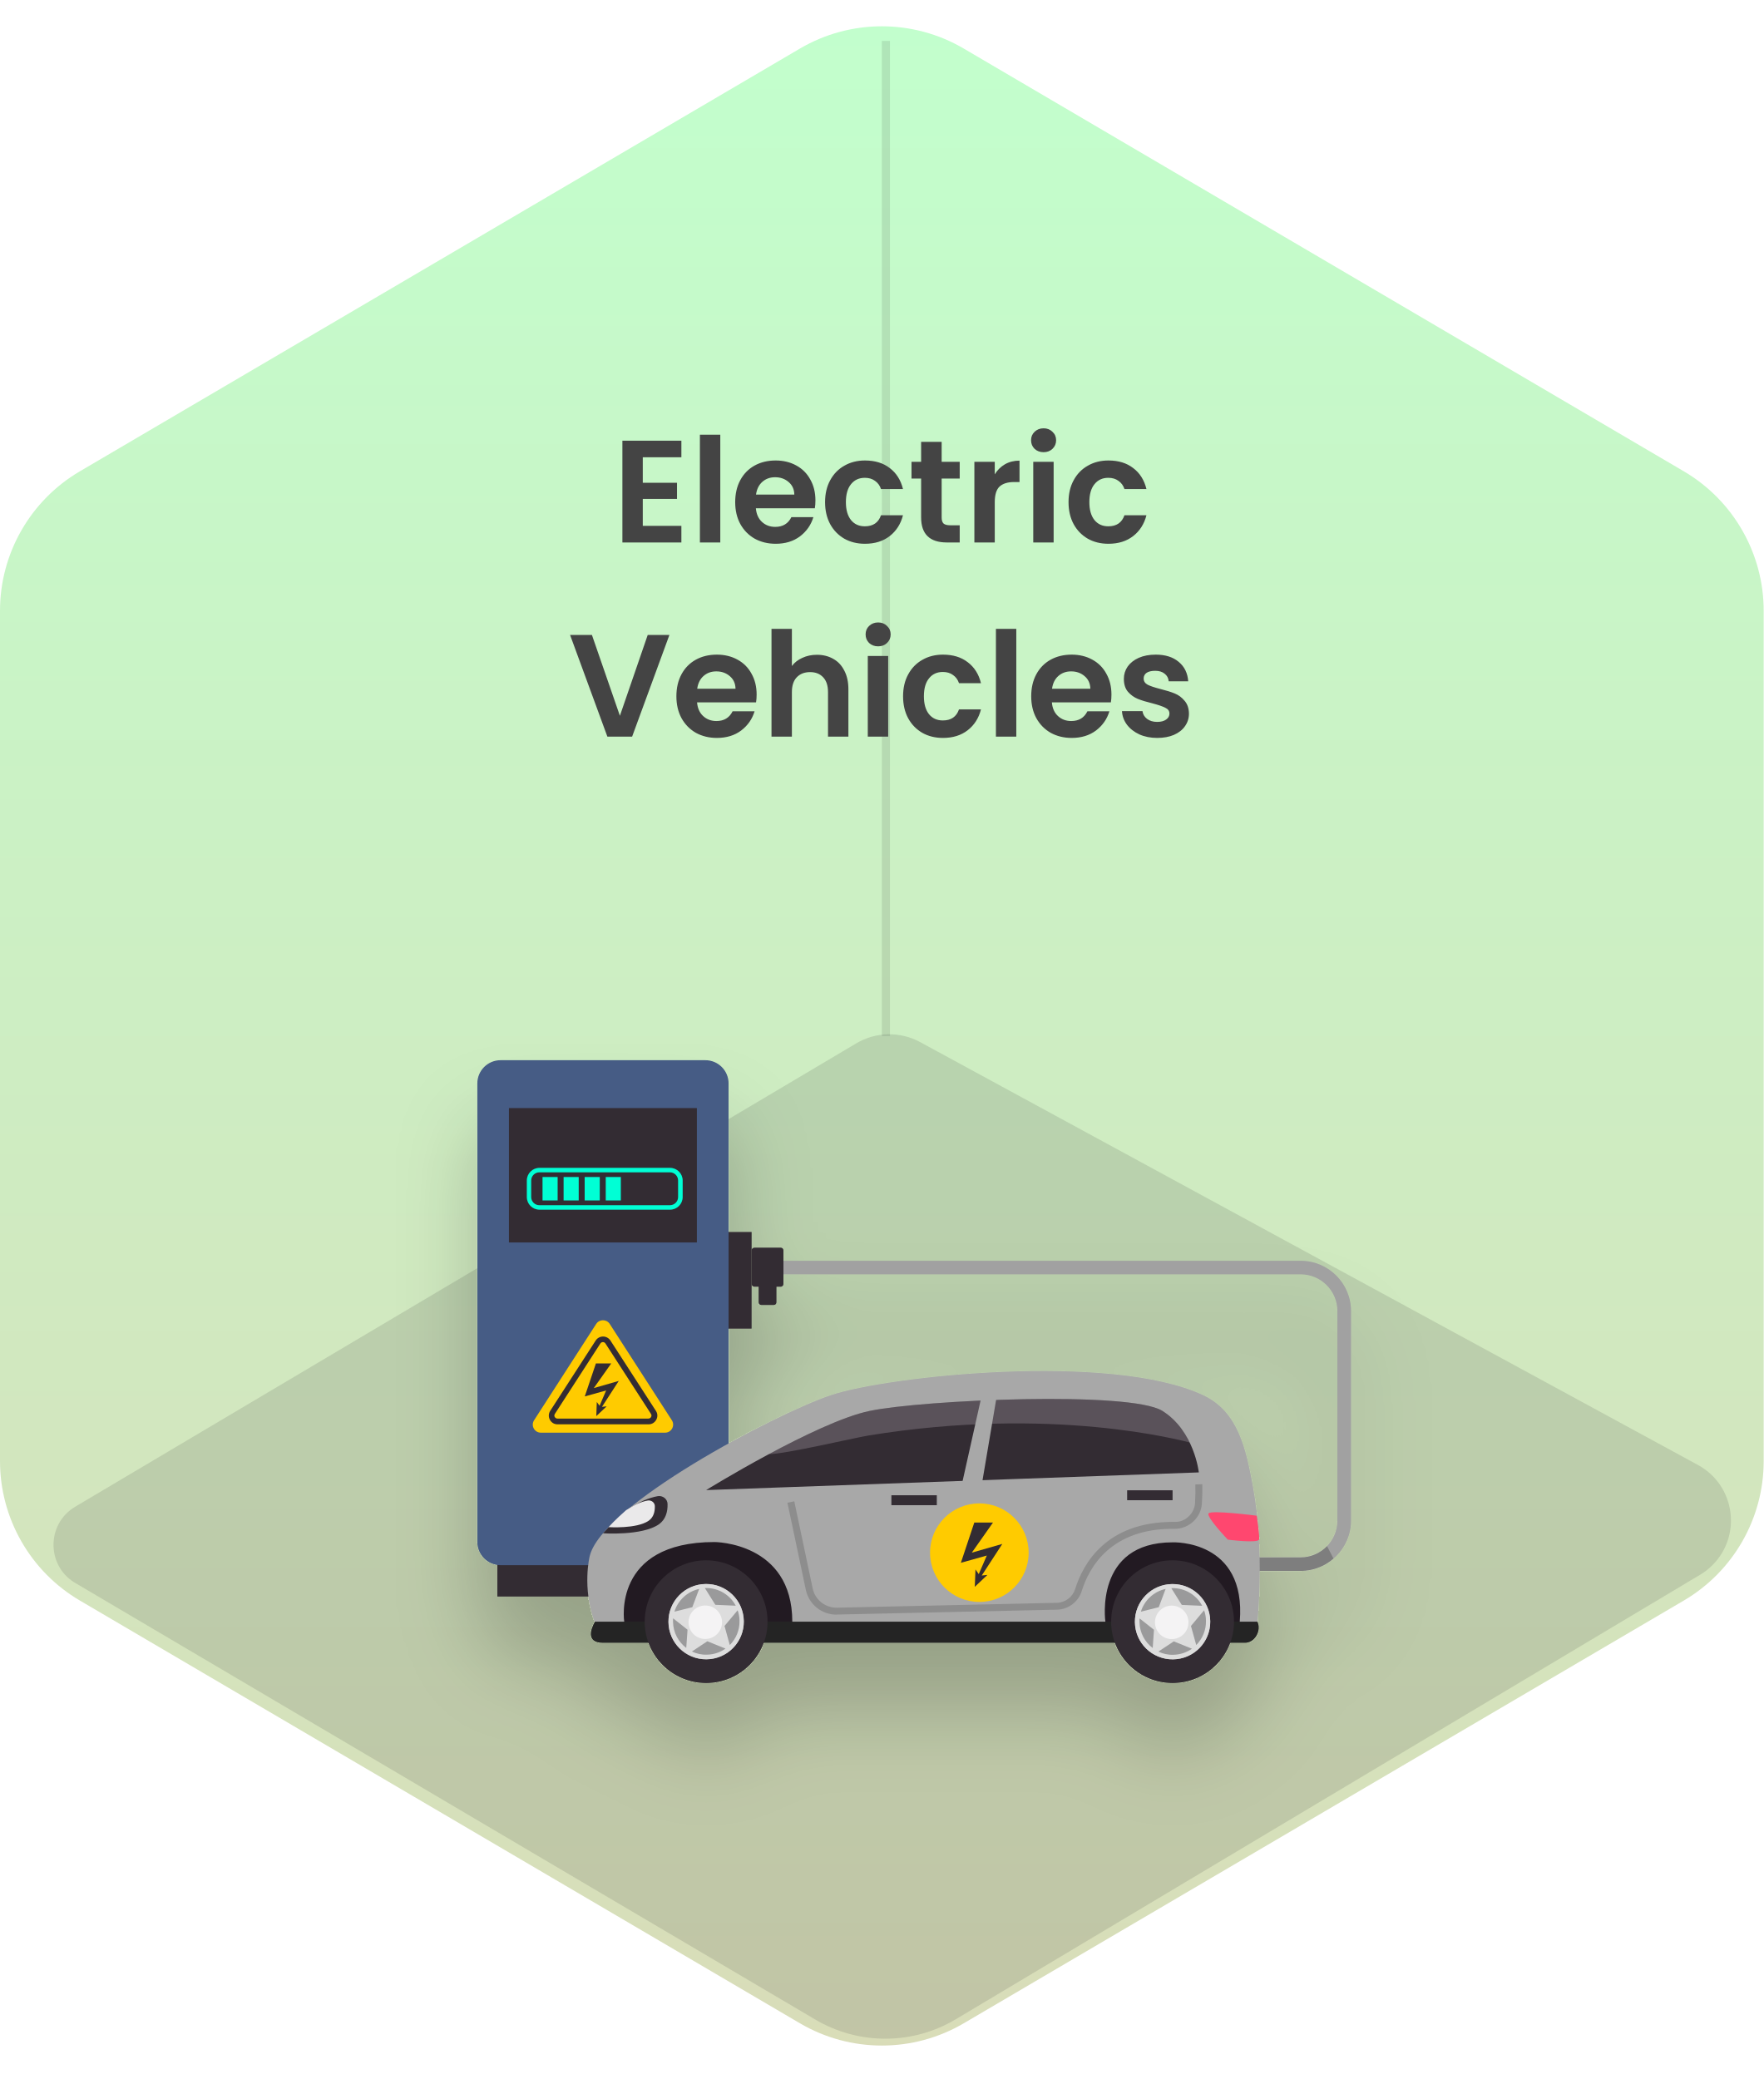
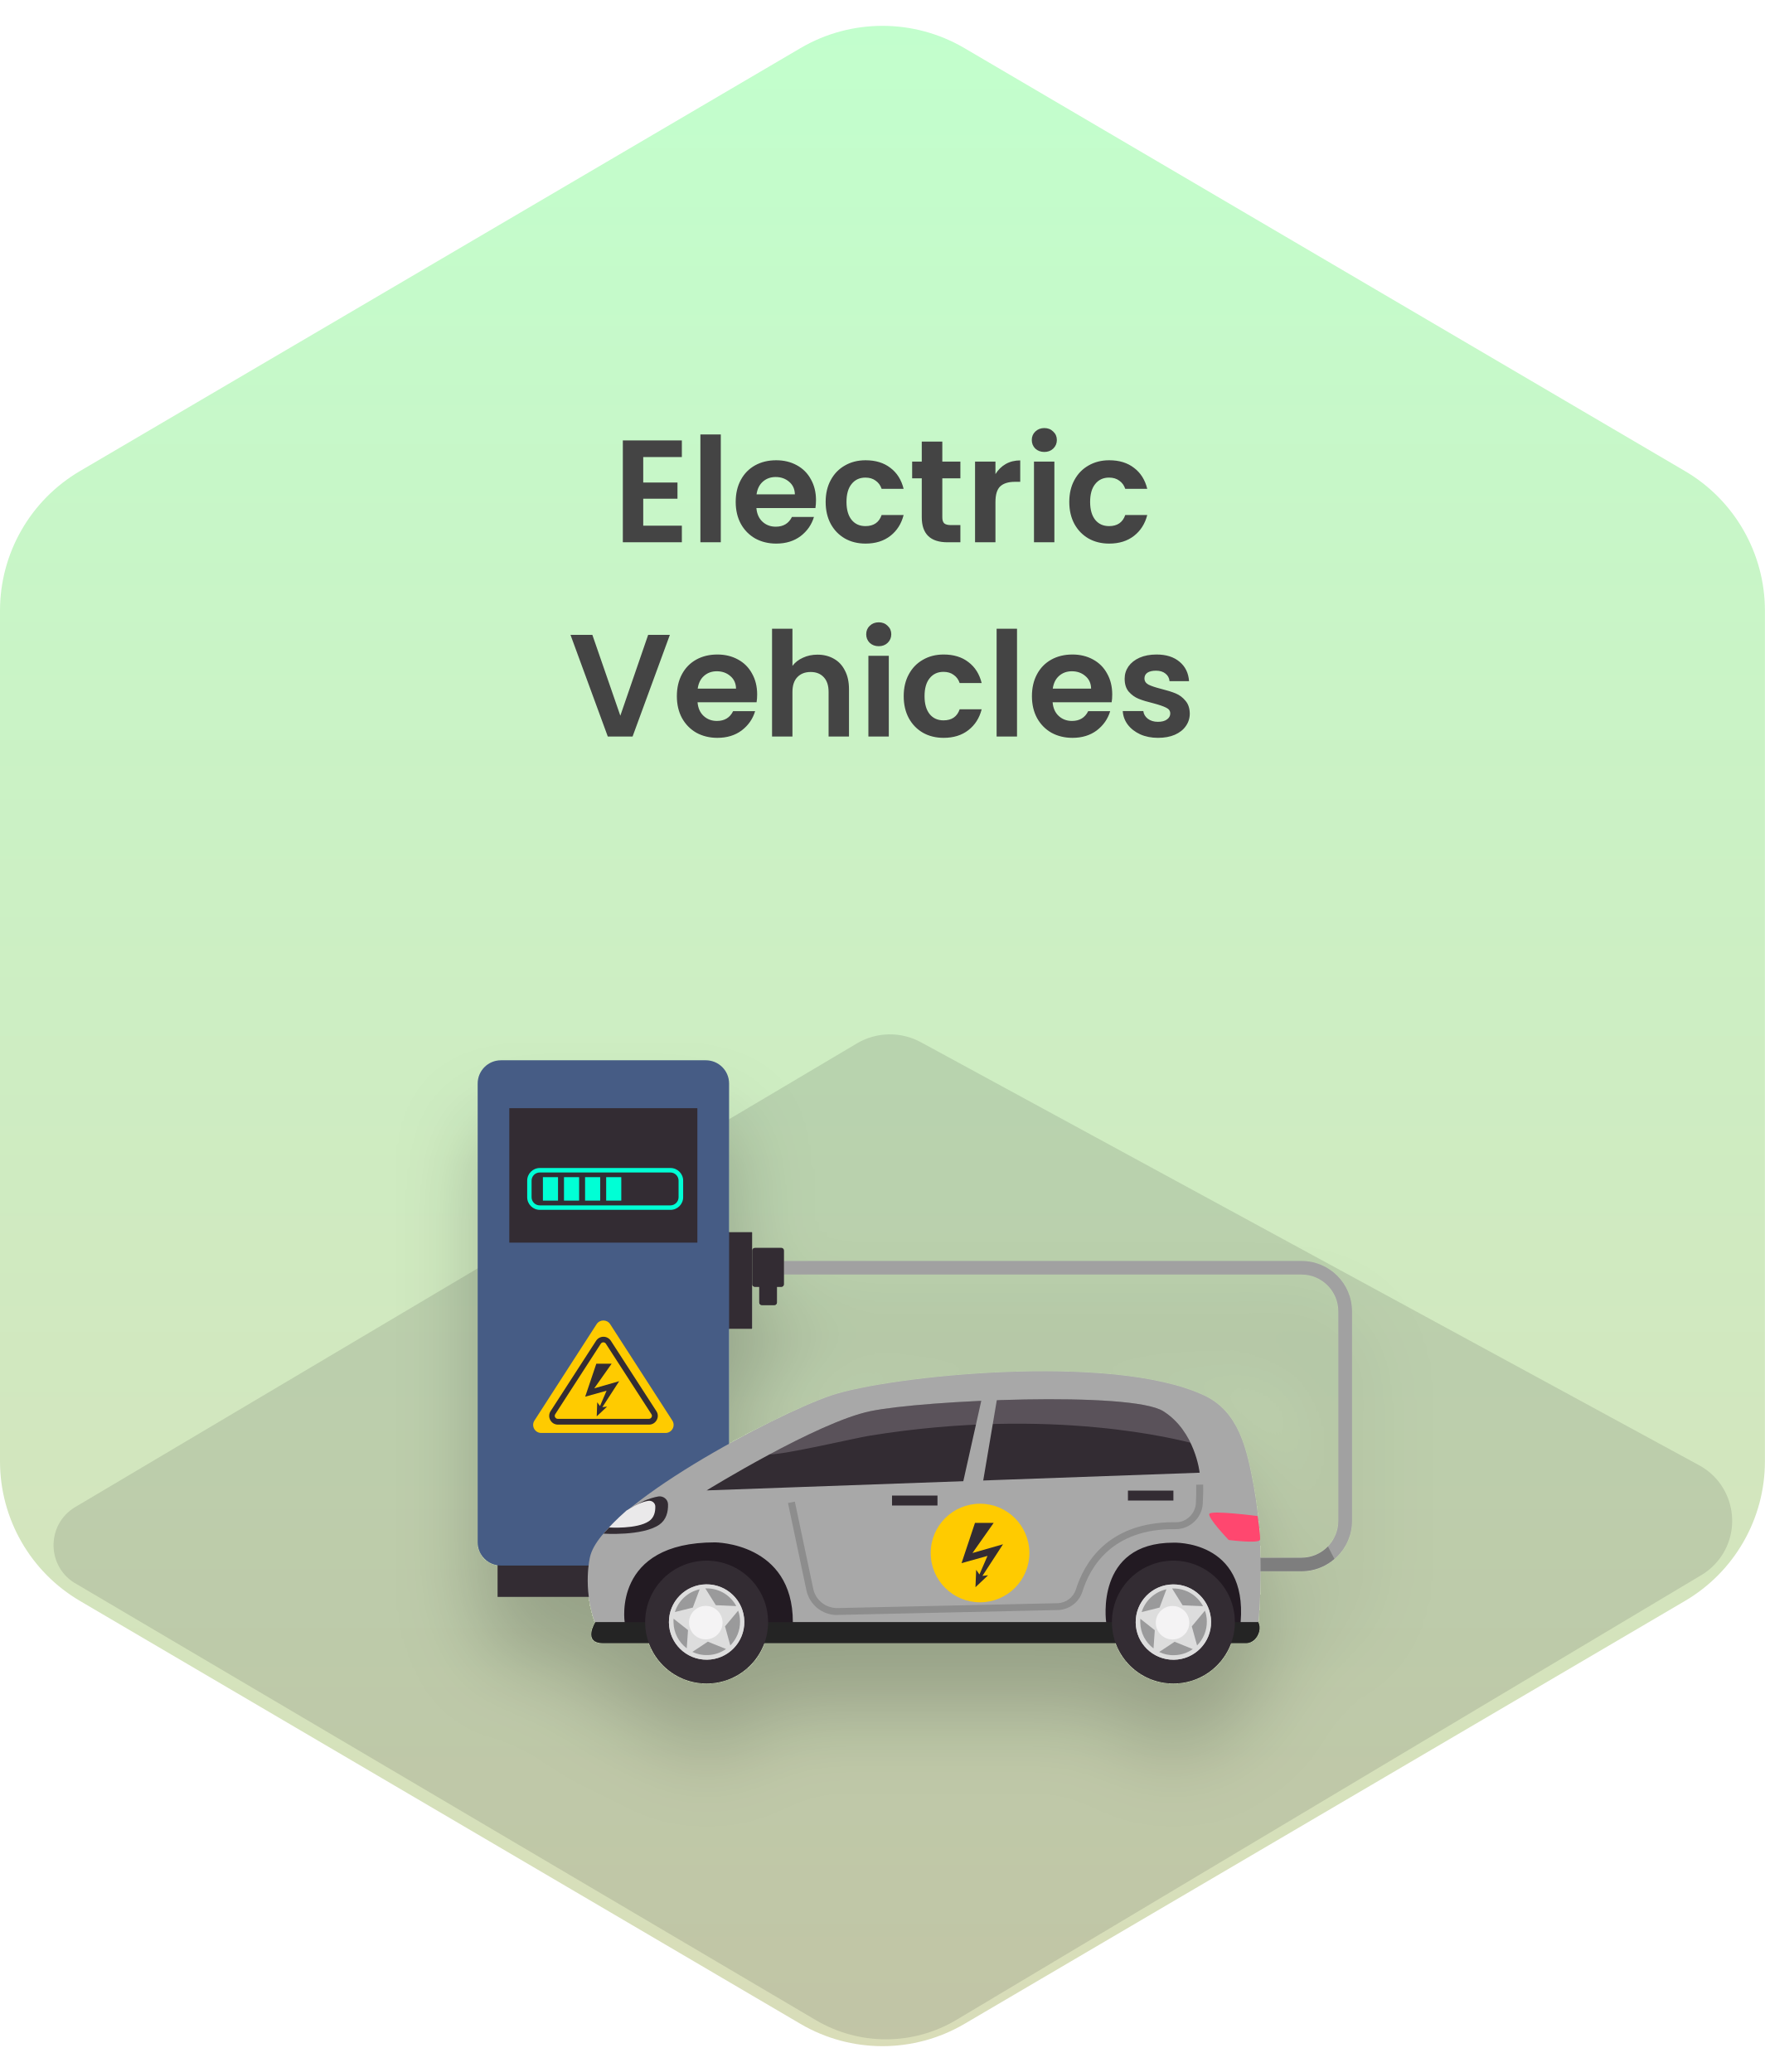
- <svg xmlns="http://www.w3.org/2000/svg" width="218" height="257" viewBox="0 0 218 257" fill="none">
-   <path d="M98.873 6.004C105.125 2.333 112.875 2.333 119.127 6.004L208.127 58.261C214.243 61.852 218 68.415 218 75.508V180.608C218 187.701 214.243 194.264 208.127 197.855L119.127 250.112C112.875 253.783 105.125 253.783 98.873 250.112L9.873 197.855C3.757 194.264 0 187.701 0 180.608V75.508C0 68.415 3.757 61.852 9.873 58.261L98.873 6.004Z" fill="url(#paint0_linear_1_10023)" />
-   <path d="M105.841 128.975C108.265 127.536 111.268 127.48 113.744 128.826L209.873 181.095C214.441 183.579 215.353 189.749 211.698 193.448C211.235 193.917 210.713 194.326 210.147 194.664L118.144 249.613C112.804 252.803 106.147 252.821 100.789 249.66L59.48 225.288L9.481 195.788C5.742 193.756 5.641 188.425 9.301 186.254L105.841 128.975Z" fill="#424242" fill-opacity="0.15" />
-   <line x1="109.5" y1="5.058" x2="109.5" y2="128.058" stroke="black" stroke-opacity="0.1" />
-   <path d="M79.451 56.528V59.678H83.681V61.676H79.451V65.006H84.222V67.058H76.931V54.476H84.222V56.528H79.451ZM89.031 53.738V67.058H86.511V53.738H89.031ZM100.791 61.856C100.791 62.216 100.767 62.54 100.719 62.828H93.429C93.489 63.548 93.741 64.112 94.185 64.52C94.629 64.928 95.175 65.132 95.823 65.132C96.759 65.132 97.425 64.73 97.821 63.926H100.539C100.251 64.886 99.699 65.678 98.883 66.302C98.067 66.914 97.065 67.22 95.877 67.22C94.917 67.22 94.053 67.01 93.285 66.59C92.529 66.158 91.935 65.552 91.503 64.772C91.083 63.992 90.873 63.092 90.873 62.072C90.873 61.04 91.083 60.134 91.503 59.354C91.923 58.574 92.511 57.974 93.267 57.554C94.023 57.134 94.893 56.924 95.877 56.924C96.825 56.924 97.671 57.128 98.415 57.536C99.171 57.944 99.753 58.526 100.161 59.282C100.581 60.026 100.791 60.884 100.791 61.856ZM98.181 61.136C98.169 60.488 97.935 59.972 97.479 59.588C97.023 59.192 96.465 58.994 95.805 58.994C95.181 58.994 94.653 59.186 94.221 59.57C93.801 59.942 93.543 60.464 93.447 61.136H98.181ZM101.983 62.072C101.983 61.04 102.193 60.14 102.613 59.372C103.033 58.592 103.615 57.992 104.359 57.572C105.103 57.14 105.955 56.924 106.915 56.924C108.151 56.924 109.171 57.236 109.975 57.86C110.791 58.472 111.337 59.336 111.613 60.452H108.895C108.751 60.02 108.505 59.684 108.157 59.444C107.821 59.192 107.401 59.066 106.897 59.066C106.177 59.066 105.607 59.33 105.187 59.858C104.767 60.374 104.557 61.112 104.557 62.072C104.557 63.02 104.767 63.758 105.187 64.286C105.607 64.802 106.177 65.06 106.897 65.06C107.917 65.06 108.583 64.604 108.895 63.692H111.613C111.337 64.772 110.791 65.63 109.975 66.266C109.159 66.902 108.139 67.22 106.915 67.22C105.955 67.22 105.103 67.01 104.359 66.59C103.615 66.158 103.033 65.558 102.613 64.79C102.193 64.01 101.983 63.104 101.983 62.072ZM116.393 59.156V63.98C116.393 64.316 116.471 64.562 116.627 64.718C116.795 64.862 117.071 64.934 117.455 64.934H118.625V67.058H117.041C114.917 67.058 113.855 66.026 113.855 63.962V59.156H112.667V57.086H113.855V54.62H116.393V57.086H118.625V59.156H116.393ZM122.957 58.634C123.281 58.106 123.701 57.692 124.217 57.392C124.745 57.092 125.345 56.942 126.017 56.942V59.588H125.351C124.559 59.588 123.959 59.774 123.551 60.146C123.155 60.518 122.957 61.166 122.957 62.09V67.058H120.437V57.086H122.957V58.634ZM128.993 55.898C128.549 55.898 128.177 55.76 127.877 55.484C127.589 55.196 127.445 54.842 127.445 54.422C127.445 54.002 127.589 53.654 127.877 53.378C128.177 53.09 128.549 52.946 128.993 52.946C129.437 52.946 129.803 53.09 130.091 53.378C130.391 53.654 130.541 54.002 130.541 54.422C130.541 54.842 130.391 55.196 130.091 55.484C129.803 55.76 129.437 55.898 128.993 55.898ZM130.235 57.086V67.058H127.715V57.086H130.235ZM132.076 62.072C132.076 61.04 132.286 60.14 132.706 59.372C133.126 58.592 133.708 57.992 134.452 57.572C135.196 57.14 136.048 56.924 137.008 56.924C138.244 56.924 139.264 57.236 140.068 57.86C140.884 58.472 141.43 59.336 141.706 60.452H138.988C138.844 60.02 138.598 59.684 138.25 59.444C137.914 59.192 137.494 59.066 136.99 59.066C136.27 59.066 135.7 59.33 135.28 59.858C134.86 60.374 134.65 61.112 134.65 62.072C134.65 63.02 134.86 63.758 135.28 64.286C135.7 64.802 136.27 65.06 136.99 65.06C138.01 65.06 138.676 64.604 138.988 63.692H141.706C141.43 64.772 140.884 65.63 140.068 66.266C139.252 66.902 138.232 67.22 137.008 67.22C136.048 67.22 135.196 67.01 134.452 66.59C133.708 66.158 133.126 65.558 132.706 64.79C132.286 64.01 132.076 63.104 132.076 62.072ZM82.742 78.494L78.134 91.058H75.074L70.466 78.494H73.166L76.622 88.484L80.06 78.494H82.742ZM93.523 85.856C93.523 86.216 93.499 86.54 93.451 86.828H86.161C86.221 87.548 86.473 88.112 86.917 88.52C87.361 88.928 87.907 89.132 88.555 89.132C89.491 89.132 90.157 88.73 90.553 87.926H93.271C92.983 88.886 92.431 89.678 91.615 90.302C90.799 90.914 89.797 91.22 88.609 91.22C87.649 91.22 86.785 91.01 86.017 90.59C85.261 90.158 84.667 89.552 84.235 88.772C83.815 87.992 83.605 87.092 83.605 86.072C83.605 85.04 83.815 84.134 84.235 83.354C84.655 82.574 85.243 81.974 85.999 81.554C86.755 81.134 87.625 80.924 88.609 80.924C89.557 80.924 90.403 81.128 91.147 81.536C91.903 81.944 92.485 82.526 92.893 83.282C93.313 84.026 93.523 84.884 93.523 85.856ZM90.913 85.136C90.901 84.488 90.667 83.972 90.211 83.588C89.755 83.192 89.197 82.994 88.537 82.994C87.913 82.994 87.385 83.186 86.953 83.57C86.533 83.942 86.275 84.464 86.179 85.136H90.913ZM100.978 80.942C101.734 80.942 102.406 81.11 102.994 81.446C103.582 81.77 104.038 82.256 104.362 82.904C104.698 83.54 104.866 84.308 104.866 85.208V91.058H102.346V85.55C102.346 84.758 102.148 84.152 101.752 83.732C101.356 83.3 100.816 83.084 100.132 83.084C99.436 83.084 98.884 83.3 98.476 83.732C98.08 84.152 97.882 84.758 97.882 85.55V91.058H95.362V77.738H97.882V82.328C98.206 81.896 98.638 81.56 99.178 81.32C99.718 81.068 100.318 80.942 100.978 80.942ZM108.541 79.898C108.097 79.898 107.725 79.76 107.425 79.484C107.137 79.196 106.993 78.842 106.993 78.422C106.993 78.002 107.137 77.654 107.425 77.378C107.725 77.09 108.097 76.946 108.541 76.946C108.985 76.946 109.351 77.09 109.639 77.378C109.939 77.654 110.089 78.002 110.089 78.422C110.089 78.842 109.939 79.196 109.639 79.484C109.351 79.76 108.985 79.898 108.541 79.898ZM109.783 81.086V91.058H107.263V81.086H109.783ZM111.624 86.072C111.624 85.04 111.834 84.14 112.254 83.372C112.674 82.592 113.256 81.992 114 81.572C114.744 81.14 115.596 80.924 116.556 80.924C117.792 80.924 118.812 81.236 119.616 81.86C120.432 82.472 120.978 83.336 121.254 84.452H118.536C118.392 84.02 118.146 83.684 117.798 83.444C117.462 83.192 117.042 83.066 116.538 83.066C115.818 83.066 115.248 83.33 114.828 83.858C114.408 84.374 114.198 85.112 114.198 86.072C114.198 87.02 114.408 87.758 114.828 88.286C115.248 88.802 115.818 89.06 116.538 89.06C117.558 89.06 118.224 88.604 118.536 87.692H121.254C120.978 88.772 120.432 89.63 119.616 90.266C118.8 90.902 117.78 91.22 116.556 91.22C115.596 91.22 114.744 91.01 114 90.59C113.256 90.158 112.674 89.558 112.254 88.79C111.834 88.01 111.624 87.104 111.624 86.072ZM125.62 77.738V91.058H123.1V77.738H125.62ZM137.38 85.856C137.38 86.216 137.356 86.54 137.308 86.828H130.018C130.078 87.548 130.33 88.112 130.774 88.52C131.218 88.928 131.764 89.132 132.412 89.132C133.348 89.132 134.014 88.73 134.41 87.926H137.128C136.84 88.886 136.288 89.678 135.472 90.302C134.656 90.914 133.654 91.22 132.466 91.22C131.506 91.22 130.642 91.01 129.874 90.59C129.118 90.158 128.524 89.552 128.092 88.772C127.672 87.992 127.462 87.092 127.462 86.072C127.462 85.04 127.672 84.134 128.092 83.354C128.512 82.574 129.1 81.974 129.856 81.554C130.612 81.134 131.482 80.924 132.466 80.924C133.414 80.924 134.26 81.128 135.004 81.536C135.76 81.944 136.342 82.526 136.75 83.282C137.17 84.026 137.38 84.884 137.38 85.856ZM134.77 85.136C134.758 84.488 134.524 83.972 134.068 83.588C133.612 83.192 133.054 82.994 132.394 82.994C131.77 82.994 131.242 83.186 130.81 83.57C130.39 83.942 130.132 84.464 130.036 85.136H134.77ZM143.036 91.22C142.22 91.22 141.488 91.076 140.84 90.788C140.192 90.488 139.676 90.086 139.292 89.582C138.92 89.078 138.716 88.52 138.68 87.908H141.218C141.266 88.292 141.452 88.61 141.776 88.862C142.112 89.114 142.526 89.24 143.018 89.24C143.498 89.24 143.87 89.144 144.134 88.952C144.41 88.76 144.548 88.514 144.548 88.214C144.548 87.89 144.38 87.65 144.044 87.494C143.72 87.326 143.198 87.146 142.478 86.954C141.734 86.774 141.122 86.588 140.642 86.396C140.174 86.204 139.766 85.91 139.418 85.514C139.082 85.118 138.914 84.584 138.914 83.912C138.914 83.36 139.07 82.856 139.382 82.4C139.706 81.944 140.162 81.584 140.75 81.32C141.35 81.056 142.052 80.924 142.856 80.924C144.044 80.924 144.992 81.224 145.7 81.824C146.408 82.412 146.798 83.21 146.87 84.218H144.458C144.422 83.822 144.254 83.51 143.954 83.282C143.666 83.042 143.276 82.922 142.784 82.922C142.328 82.922 141.974 83.006 141.722 83.174C141.482 83.342 141.362 83.576 141.362 83.876C141.362 84.212 141.53 84.47 141.866 84.65C142.202 84.818 142.724 84.992 143.432 85.172C144.152 85.352 144.746 85.538 145.214 85.73C145.682 85.922 146.084 86.222 146.42 86.63C146.768 87.026 146.948 87.554 146.96 88.214C146.96 88.79 146.798 89.306 146.474 89.762C146.162 90.218 145.706 90.578 145.106 90.842C144.518 91.094 143.828 91.22 143.036 91.22Z" fill="#444444" />
+ <svg xmlns="http://www.w3.org/2000/svg" width="218" height="256" viewBox="0 0 218 256" fill="none">
+   <path d="M98.873 5.946C105.125 2.275 112.875 2.275 119.127 5.946L208.127 58.203C214.243 61.794 218 68.357 218 75.45V180.55C218 187.643 214.243 194.206 208.127 197.797L119.127 250.054C112.875 253.725 105.125 253.725 98.873 250.054L9.873 197.797C3.757 194.206 0 187.643 0 180.55V75.45C0 68.357 3.757 61.794 9.873 58.203L98.873 5.946Z" fill="url(#paint0_linear_1_10023)" />
+   <path d="M105.841 128.917C108.265 127.478 111.268 127.422 113.744 128.768L209.873 181.037C214.441 183.521 215.353 189.691 211.698 193.39C211.235 193.859 210.713 194.268 210.147 194.606L118.144 249.555C112.804 252.745 106.147 252.763 100.789 249.602L59.48 225.23L9.481 195.73C5.742 193.698 5.641 188.367 9.301 186.196L105.841 128.917Z" fill="#424242" fill-opacity="0.15" />
+   <path d="M79.451 56.47V59.62H83.681V61.618H79.451V64.948H84.222V67H76.931V54.418H84.222V56.47H79.451ZM89.031 53.68V67H86.511V53.68H89.031ZM100.791 61.798C100.791 62.158 100.767 62.482 100.719 62.77H93.429C93.489 63.49 93.741 64.054 94.185 64.462C94.629 64.87 95.175 65.074 95.823 65.074C96.759 65.074 97.425 64.672 97.821 63.868H100.539C100.251 64.828 99.699 65.62 98.883 66.244C98.067 66.856 97.065 67.162 95.877 67.162C94.917 67.162 94.053 66.952 93.285 66.532C92.529 66.1 91.935 65.494 91.503 64.714C91.083 63.934 90.873 63.034 90.873 62.014C90.873 60.982 91.083 60.076 91.503 59.296C91.923 58.516 92.511 57.916 93.267 57.496C94.023 57.076 94.893 56.866 95.877 56.866C96.825 56.866 97.671 57.07 98.415 57.478C99.171 57.886 99.753 58.468 100.161 59.224C100.581 59.968 100.791 60.826 100.791 61.798ZM98.181 61.078C98.169 60.43 97.935 59.914 97.479 59.53C97.023 59.134 96.465 58.936 95.805 58.936C95.181 58.936 94.653 59.128 94.221 59.512C93.801 59.884 93.543 60.406 93.447 61.078H98.181ZM101.983 62.014C101.983 60.982 102.193 60.082 102.613 59.314C103.033 58.534 103.615 57.934 104.359 57.514C105.103 57.082 105.955 56.866 106.915 56.866C108.151 56.866 109.171 57.178 109.975 57.802C110.791 58.414 111.337 59.278 111.613 60.394H108.895C108.751 59.962 108.505 59.626 108.157 59.386C107.821 59.134 107.401 59.008 106.897 59.008C106.177 59.008 105.607 59.272 105.187 59.8C104.767 60.316 104.557 61.054 104.557 62.014C104.557 62.962 104.767 63.7 105.187 64.228C105.607 64.744 106.177 65.002 106.897 65.002C107.917 65.002 108.583 64.546 108.895 63.634H111.613C111.337 64.714 110.791 65.572 109.975 66.208C109.159 66.844 108.139 67.162 106.915 67.162C105.955 67.162 105.103 66.952 104.359 66.532C103.615 66.1 103.033 65.5 102.613 64.732C102.193 63.952 101.983 63.046 101.983 62.014ZM116.393 59.098V63.922C116.393 64.258 116.471 64.504 116.627 64.66C116.795 64.804 117.071 64.876 117.455 64.876H118.625V67H117.041C114.917 67 113.855 65.968 113.855 63.904V59.098H112.667V57.028H113.855V54.562H116.393V57.028H118.625V59.098H116.393ZM122.957 58.576C123.281 58.048 123.701 57.634 124.217 57.334C124.745 57.034 125.345 56.884 126.017 56.884V59.53H125.351C124.559 59.53 123.959 59.716 123.551 60.088C123.155 60.46 122.957 61.108 122.957 62.032V67H120.437V57.028H122.957V58.576ZM128.993 55.84C128.549 55.84 128.177 55.702 127.877 55.426C127.589 55.138 127.445 54.784 127.445 54.364C127.445 53.944 127.589 53.596 127.877 53.32C128.177 53.032 128.549 52.888 128.993 52.888C129.437 52.888 129.803 53.032 130.091 53.32C130.391 53.596 130.541 53.944 130.541 54.364C130.541 54.784 130.391 55.138 130.091 55.426C129.803 55.702 129.437 55.84 128.993 55.84ZM130.235 57.028V67H127.715V57.028H130.235ZM132.076 62.014C132.076 60.982 132.286 60.082 132.706 59.314C133.126 58.534 133.708 57.934 134.452 57.514C135.196 57.082 136.048 56.866 137.008 56.866C138.244 56.866 139.264 57.178 140.068 57.802C140.884 58.414 141.43 59.278 141.706 60.394H138.988C138.844 59.962 138.598 59.626 138.25 59.386C137.914 59.134 137.494 59.008 136.99 59.008C136.27 59.008 135.7 59.272 135.28 59.8C134.86 60.316 134.65 61.054 134.65 62.014C134.65 62.962 134.86 63.7 135.28 64.228C135.7 64.744 136.27 65.002 136.99 65.002C138.01 65.002 138.676 64.546 138.988 63.634H141.706C141.43 64.714 140.884 65.572 140.068 66.208C139.252 66.844 138.232 67.162 137.008 67.162C136.048 67.162 135.196 66.952 134.452 66.532C133.708 66.1 133.126 65.5 132.706 64.732C132.286 63.952 132.076 63.046 132.076 62.014ZM82.742 78.436L78.134 91H75.074L70.466 78.436H73.166L76.622 88.426L80.06 78.436H82.742ZM93.523 85.798C93.523 86.158 93.499 86.482 93.451 86.77H86.161C86.221 87.49 86.473 88.054 86.917 88.462C87.361 88.87 87.907 89.074 88.555 89.074C89.491 89.074 90.157 88.672 90.553 87.868H93.271C92.983 88.828 92.431 89.62 91.615 90.244C90.799 90.856 89.797 91.162 88.609 91.162C87.649 91.162 86.785 90.952 86.017 90.532C85.261 90.1 84.667 89.494 84.235 88.714C83.815 87.934 83.605 87.034 83.605 86.014C83.605 84.982 83.815 84.076 84.235 83.296C84.655 82.516 85.243 81.916 85.999 81.496C86.755 81.076 87.625 80.866 88.609 80.866C89.557 80.866 90.403 81.07 91.147 81.478C91.903 81.886 92.485 82.468 92.893 83.224C93.313 83.968 93.523 84.826 93.523 85.798ZM90.913 85.078C90.901 84.43 90.667 83.914 90.211 83.53C89.755 83.134 89.197 82.936 88.537 82.936C87.913 82.936 87.385 83.128 86.953 83.512C86.533 83.884 86.275 84.406 86.179 85.078H90.913ZM100.978 80.884C101.734 80.884 102.406 81.052 102.994 81.388C103.582 81.712 104.038 82.198 104.362 82.846C104.698 83.482 104.866 84.25 104.866 85.15V91H102.346V85.492C102.346 84.7 102.148 84.094 101.752 83.674C101.356 83.242 100.816 83.026 100.132 83.026C99.436 83.026 98.884 83.242 98.476 83.674C98.08 84.094 97.882 84.7 97.882 85.492V91H95.362V77.68H97.882V82.27C98.206 81.838 98.638 81.502 99.178 81.262C99.718 81.01 100.318 80.884 100.978 80.884ZM108.541 79.84C108.097 79.84 107.725 79.702 107.425 79.426C107.137 79.138 106.993 78.784 106.993 78.364C106.993 77.944 107.137 77.596 107.425 77.32C107.725 77.032 108.097 76.888 108.541 76.888C108.985 76.888 109.351 77.032 109.639 77.32C109.939 77.596 110.089 77.944 110.089 78.364C110.089 78.784 109.939 79.138 109.639 79.426C109.351 79.702 108.985 79.84 108.541 79.84ZM109.783 81.028V91H107.263V81.028H109.783ZM111.624 86.014C111.624 84.982 111.834 84.082 112.254 83.314C112.674 82.534 113.256 81.934 114 81.514C114.744 81.082 115.596 80.866 116.556 80.866C117.792 80.866 118.812 81.178 119.616 81.802C120.432 82.414 120.978 83.278 121.254 84.394H118.536C118.392 83.962 118.146 83.626 117.798 83.386C117.462 83.134 117.042 83.008 116.538 83.008C115.818 83.008 115.248 83.272 114.828 83.8C114.408 84.316 114.198 85.054 114.198 86.014C114.198 86.962 114.408 87.7 114.828 88.228C115.248 88.744 115.818 89.002 116.538 89.002C117.558 89.002 118.224 88.546 118.536 87.634H121.254C120.978 88.714 120.432 89.572 119.616 90.208C118.8 90.844 117.78 91.162 116.556 91.162C115.596 91.162 114.744 90.952 114 90.532C113.256 90.1 112.674 89.5 112.254 88.732C111.834 87.952 111.624 87.046 111.624 86.014ZM125.62 77.68V91H123.1V77.68H125.62ZM137.38 85.798C137.38 86.158 137.356 86.482 137.308 86.77H130.018C130.078 87.49 130.33 88.054 130.774 88.462C131.218 88.87 131.764 89.074 132.412 89.074C133.348 89.074 134.014 88.672 134.41 87.868H137.128C136.84 88.828 136.288 89.62 135.472 90.244C134.656 90.856 133.654 91.162 132.466 91.162C131.506 91.162 130.642 90.952 129.874 90.532C129.118 90.1 128.524 89.494 128.092 88.714C127.672 87.934 127.462 87.034 127.462 86.014C127.462 84.982 127.672 84.076 128.092 83.296C128.512 82.516 129.1 81.916 129.856 81.496C130.612 81.076 131.482 80.866 132.466 80.866C133.414 80.866 134.26 81.07 135.004 81.478C135.76 81.886 136.342 82.468 136.75 83.224C137.17 83.968 137.38 84.826 137.38 85.798ZM134.77 85.078C134.758 84.43 134.524 83.914 134.068 83.53C133.612 83.134 133.054 82.936 132.394 82.936C131.77 82.936 131.242 83.128 130.81 83.512C130.39 83.884 130.132 84.406 130.036 85.078H134.77ZM143.036 91.162C142.22 91.162 141.488 91.018 140.84 90.73C140.192 90.43 139.676 90.028 139.292 89.524C138.92 89.02 138.716 88.462 138.68 87.85H141.218C141.266 88.234 141.452 88.552 141.776 88.804C142.112 89.056 142.526 89.182 143.018 89.182C143.498 89.182 143.87 89.086 144.134 88.894C144.41 88.702 144.548 88.456 144.548 88.156C144.548 87.832 144.38 87.592 144.044 87.436C143.72 87.268 143.198 87.088 142.478 86.896C141.734 86.716 141.122 86.53 140.642 86.338C140.174 86.146 139.766 85.852 139.418 85.456C139.082 85.06 138.914 84.526 138.914 83.854C138.914 83.302 139.07 82.798 139.382 82.342C139.706 81.886 140.162 81.526 140.75 81.262C141.35 80.998 142.052 80.866 142.856 80.866C144.044 80.866 144.992 81.166 145.7 81.766C146.408 82.354 146.798 83.152 146.87 84.16H144.458C144.422 83.764 144.254 83.452 143.954 83.224C143.666 82.984 143.276 82.864 142.784 82.864C142.328 82.864 141.974 82.948 141.722 83.116C141.482 83.284 141.362 83.518 141.362 83.818C141.362 84.154 141.53 84.412 141.866 84.592C142.202 84.76 142.724 84.934 143.432 85.114C144.152 85.294 144.746 85.48 145.214 85.672C145.682 85.864 146.084 86.164 146.42 86.572C146.768 86.968 146.948 87.496 146.96 88.156C146.96 88.732 146.798 89.248 146.474 89.704C146.162 90.16 145.706 90.52 145.106 90.784C144.518 91.036 143.828 91.162 143.036 91.162Z" fill="#444444" />
  <g filter="url(#filter0_d_1_10023)">
-     <path d="M92.907 152.288H89.59V164.247H92.907V152.288Z" fill="#332C33" />
-     <path d="M87.6 192.538H61.457V197.363H87.6V192.538Z" fill="#332C33" />
-     <path d="M87.183 131.058H61.875C60.287 131.058 59 132.344 59 133.931V190.61C59 192.197 60.287 193.483 61.875 193.483H87.183C88.77 193.483 90.057 192.197 90.057 190.61V133.931C90.057 132.344 88.77 131.058 87.183 131.058Z" fill="#465C85" />
-     <path d="M86.138 136.976H62.907V153.589H86.138V136.976Z" fill="#332C33" />
-     <path d="M82.809 149.538H66.678C65.818 149.538 65.118 148.838 65.118 147.978V145.928C65.118 145.068 65.818 144.368 66.678 144.368H82.821C83.681 144.368 84.382 145.068 84.382 145.928V147.978C84.382 148.838 83.681 149.538 82.821 149.538H82.809ZM66.666 144.921C66.113 144.921 65.659 145.375 65.659 145.928V147.978C65.659 148.531 66.113 148.985 66.666 148.985H82.809C83.362 148.985 83.816 148.531 83.816 147.978V145.928C83.816 145.375 83.362 144.921 82.809 144.921H66.678H66.666Z" fill="#00FFD5" />
-     <path d="M76.74 145.498H74.873V148.396H76.74V145.498Z" fill="#00FFD5" />
-     <path d="M74.135 145.498H72.268V148.396H74.135V145.498Z" fill="#00FFD5" />
-     <path d="M71.531 145.498H69.664V148.396H71.531V145.498Z" fill="#00FFD5" />
-     <path d="M68.926 145.498H67.059V148.396H68.926V145.498Z" fill="#00FFD5" />
-     <path d="M82.219 177.103H66.85C66.064 177.103 65.585 176.231 66.015 175.568L73.693 163.658C74.087 163.056 74.971 163.056 75.364 163.658L83.043 175.568C83.472 176.231 82.993 177.103 82.207 177.103H82.219Z" fill="#FFCB00" />
-     <path d="M80.156 176.072H68.914C68.509 176.072 68.165 175.863 67.969 175.507C67.772 175.151 67.796 174.746 68.005 174.414L73.632 165.709C73.829 165.402 74.172 165.217 74.541 165.217C74.91 165.217 75.241 165.402 75.45 165.709L81.077 174.414C81.298 174.746 81.31 175.163 81.114 175.507C80.917 175.863 80.573 176.072 80.168 176.072H80.156ZM74.529 165.905C74.394 165.905 74.283 165.966 74.209 166.077L68.583 174.783C68.472 174.954 68.534 175.114 68.57 175.163C68.607 175.225 68.706 175.36 68.902 175.36H80.143C80.352 175.36 80.438 175.225 80.475 175.163C80.512 175.102 80.573 174.942 80.463 174.783L74.836 166.077C74.762 165.966 74.652 165.905 74.516 165.905H74.529Z" fill="#332C33" />
-     <path d="M73.399 171.59L75.549 168.545H73.657L72.281 172.621L74.922 171.885L74.111 173.776L73.767 173.309L73.706 175.053L74.984 173.849L74.406 173.911L76.482 170.706L73.399 171.59Z" fill="#332C33" />
-     <path d="M160.759 194.195H151.435V192.513H160.759C163.266 192.513 165.305 190.475 165.305 187.97V162.074C165.305 159.569 163.266 157.531 160.759 157.531H96.827V155.849H160.759C164.199 155.849 167 158.636 167 162.074V187.97C167 191.396 164.199 194.195 160.759 194.195Z" fill="#A1A1A1" />
+     <path d="M92.907 152.23H89.59V164.189H92.907V152.23Z" fill="#332C33" />
+     <path d="M87.6 192.48H61.457V197.305H87.6V192.48Z" fill="#332C33" />
+     <path d="M87.183 131H61.875C60.287 131 59 132.286 59 133.873V190.552C59 192.139 60.287 193.425 61.875 193.425H87.183C88.77 193.425 90.057 192.139 90.057 190.552V133.873C90.057 132.286 88.77 131 87.183 131Z" fill="#465C85" />
+     <path d="M86.138 136.918H62.907V153.531H86.138V136.918Z" fill="#332C33" />
+     <path d="M82.809 149.48H66.678C65.818 149.48 65.118 148.78 65.118 147.92V145.87C65.118 145.01 65.818 144.31 66.678 144.31H82.821C83.681 144.31 84.382 145.01 84.382 145.87V147.92C84.382 148.78 83.681 149.48 82.821 149.48H82.809ZM66.666 144.863C66.113 144.863 65.659 145.317 65.659 145.87V147.92C65.659 148.473 66.113 148.927 66.666 148.927H82.809C83.362 148.927 83.816 148.473 83.816 147.92V145.87C83.816 145.317 83.362 144.863 82.809 144.863H66.678H66.666Z" fill="#00FFD5" />
+     <path d="M76.74 145.44H74.873V148.338H76.74V145.44Z" fill="#00FFD5" />
+     <path d="M74.135 145.44H72.268V148.338H74.135V145.44Z" fill="#00FFD5" />
+     <path d="M71.531 145.44H69.664V148.338H71.531V145.44Z" fill="#00FFD5" />
+     <path d="M68.926 145.44H67.059V148.338H68.926V145.44Z" fill="#00FFD5" />
+     <path d="M82.219 177.045H66.85C66.064 177.045 65.585 176.173 66.015 175.51L73.693 163.6C74.087 162.998 74.971 162.998 75.364 163.6L83.043 175.51C83.472 176.173 82.993 177.045 82.207 177.045H82.219Z" fill="#FFCB00" />
+     <path d="M80.156 176.014H68.914C68.509 176.014 68.165 175.805 67.969 175.449C67.772 175.093 67.796 174.688 68.005 174.356L73.632 165.651C73.829 165.344 74.172 165.159 74.541 165.159C74.91 165.159 75.241 165.344 75.45 165.651L81.077 174.356C81.298 174.688 81.31 175.105 81.114 175.449C80.917 175.805 80.573 176.014 80.168 176.014H80.156ZM74.529 165.847C74.394 165.847 74.283 165.908 74.209 166.019L68.583 174.725C68.472 174.896 68.534 175.056 68.57 175.105C68.607 175.167 68.706 175.302 68.902 175.302H80.143C80.352 175.302 80.438 175.167 80.475 175.105C80.512 175.044 80.573 174.884 80.463 174.725L74.836 166.019C74.762 165.908 74.652 165.847 74.516 165.847H74.529Z" fill="#332C33" />
+     <path d="M73.399 171.532L75.549 168.487H73.657L72.281 172.563L74.922 171.827L74.111 173.718L73.767 173.251L73.706 174.995L74.984 173.791L74.406 173.853L76.482 170.648L73.399 171.532Z" fill="#332C33" />
+     <path d="M160.759 194.137H151.435V192.455H160.759C163.266 192.455 165.305 190.417 165.305 187.912V162.016C165.305 159.511 163.266 157.473 160.759 157.473H96.827V155.791H160.759C164.199 155.791 167 158.578 167 162.016V187.912C167 191.338 164.199 194.137 160.759 194.137Z" fill="#A1A1A1" />
    <g style="mix-blend-mode:multiply" opacity="0.55">
-       <path d="M164.027 191.101C163.204 191.973 162.049 192.513 160.747 192.513H151.422V194.195H160.747C162.307 194.195 163.732 193.618 164.826 192.673C164.555 192.145 164.285 191.629 164.015 191.101H164.027Z" fill="#999999" />
+       <path d="M164.027 191.043C163.204 191.915 162.049 192.455 160.747 192.455H151.422V194.137H160.747C162.307 194.137 163.732 193.56 164.826 192.615C164.555 192.087 164.285 191.571 164.015 191.043H164.027Z" fill="#999999" />
    </g>
-     <path d="M73.534 200.47C73.534 200.47 71.887 203.085 74.541 203.085H153.892C155.587 203.085 156.386 200.273 154.518 199.794C152.663 199.315 75.696 199.733 73.521 200.47H73.534Z" fill="#242424" />
-     <path d="M75.02 200.47H101.9C101.9 200.47 97.17 183.353 87.281 185.932C77.391 188.51 74.27 193.839 75.02 200.47Z" fill="#221A22" />
-     <path d="M132.982 200.47H154.494C154.494 200.47 155.145 183.353 145.243 185.932C135.353 188.51 132.233 193.839 132.982 200.47Z" fill="#221A22" />
-     <path d="M155.427 200.47C155.427 200.47 156.349 191.776 154.874 183.783C154.015 179.117 153.044 174.5 148.732 172.474C137.331 167.121 109.677 170.104 102.674 172.474C95.672 174.844 74.308 186.116 72.882 192.403C72.882 192.403 71.936 196.197 73.472 200.47H77.158C77.158 200.47 75.61 190.622 88.313 190.622C88.313 190.622 97.932 190.622 97.932 200.47H136.631C136.631 200.47 135.206 190.659 144.936 190.659C144.936 190.659 154.088 190.266 153.241 200.47H155.427Z" fill="#A8A8A8" />
-     <path d="M87.281 208.058C91.474 208.058 94.873 204.661 94.873 200.47C94.873 196.279 91.474 192.881 87.281 192.881C83.088 192.881 79.689 196.279 79.689 200.47C79.689 204.661 83.088 208.058 87.281 208.058Z" fill="#332C33" />
-     <path d="M87.281 205.123C89.852 205.123 91.937 203.04 91.937 200.47C91.937 197.9 89.852 195.816 87.281 195.816C84.709 195.816 82.624 197.9 82.624 200.47C82.624 203.04 84.709 205.123 87.281 205.123Z" fill="#C0BEC0" />
-     <path d="M144.936 208.058C149.129 208.058 152.528 204.661 152.528 200.47C152.528 196.279 149.129 192.881 144.936 192.881C140.742 192.881 137.343 196.279 137.343 200.47C137.343 204.661 140.742 208.058 144.936 208.058Z" fill="#332C33" />
-     <path d="M144.935 205.123C147.507 205.123 149.592 203.04 149.592 200.47C149.592 197.9 147.507 195.816 144.935 195.816C142.364 195.816 140.279 197.9 140.279 200.47C140.279 203.04 142.364 205.123 144.935 205.123Z" fill="#C0BEC0" />
-     <path d="M127.146 191.936C127.146 195.3 124.419 198.026 121.053 198.026C117.687 198.026 114.959 195.3 114.959 191.936C114.959 188.572 117.687 185.846 121.053 185.846C124.419 185.846 127.146 188.572 127.146 191.936Z" fill="#FFCB00" />
-     <path d="M120.119 191.936L122.736 188.215H120.427L118.768 193.188L121.975 192.292L120.979 194.588L120.574 194.011L120.488 196.16L122.048 194.686L121.348 194.76L123.891 190.855L120.119 191.936Z" fill="#332C33" />
-     <path d="M87.281 184.2C87.281 184.2 100.905 175.789 107.49 174.414C114.087 173.039 139.727 171.922 143.683 174.414C147.638 176.907 148.179 182.015 148.179 182.015L87.281 184.2Z" fill="#332C33" />
+     <path d="M73.534 200.412C73.534 200.412 71.887 203.027 74.541 203.027H153.892C155.587 203.027 156.386 200.215 154.518 199.736C152.663 199.257 75.696 199.675 73.521 200.412H73.534Z" fill="#242424" />
+     <path d="M75.02 200.412H101.9C101.9 200.412 97.17 183.295 87.281 185.874C77.391 188.452 74.27 193.781 75.02 200.412Z" fill="#221A22" />
+     <path d="M132.982 200.412H154.494C154.494 200.412 155.145 183.295 145.243 185.874C135.353 188.452 132.233 193.781 132.982 200.412Z" fill="#221A22" />
+     <path d="M155.427 200.412C155.427 200.412 156.349 191.718 154.874 183.725C154.015 179.059 153.044 174.442 148.732 172.416C137.331 167.063 109.677 170.046 102.674 172.416C95.672 174.786 74.308 186.058 72.882 192.345C72.882 192.345 71.936 196.139 73.472 200.412H77.158C77.158 200.412 75.61 190.564 88.313 190.564C88.313 190.564 97.932 190.564 97.932 200.412H136.631C136.631 200.412 135.206 190.601 144.936 190.601C144.936 190.601 154.088 190.208 153.241 200.412H155.427Z" fill="#A8A8A8" />
+     <path d="M87.281 208C91.474 208 94.873 204.603 94.873 200.412C94.873 196.221 91.474 192.823 87.281 192.823C83.088 192.823 79.689 196.221 79.689 200.412C79.689 204.603 83.088 208 87.281 208Z" fill="#332C33" />
+     <path d="M87.281 205.065C89.852 205.065 91.937 202.982 91.937 200.412C91.937 197.842 89.852 195.758 87.281 195.758C84.709 195.758 82.624 197.842 82.624 200.412C82.624 202.982 84.709 205.065 87.281 205.065Z" fill="#C0BEC0" />
+     <path d="M144.936 208C149.129 208 152.528 204.603 152.528 200.412C152.528 196.221 149.129 192.823 144.936 192.823C140.742 192.823 137.343 196.221 137.343 200.412C137.343 204.603 140.742 208 144.936 208Z" fill="#332C33" />
+     <path d="M144.935 205.065C147.507 205.065 149.592 202.982 149.592 200.412C149.592 197.842 147.507 195.758 144.935 195.758C142.364 195.758 140.279 197.842 140.279 200.412C140.279 202.982 142.364 205.065 144.935 205.065Z" fill="#C0BEC0" />
+     <path d="M127.146 191.878C127.146 195.242 124.419 197.968 121.053 197.968C117.687 197.968 114.959 195.242 114.959 191.878C114.959 188.514 117.687 185.788 121.053 185.788C124.419 185.788 127.146 188.514 127.146 191.878Z" fill="#FFCB00" />
+     <path d="M120.119 191.878L122.736 188.157H120.427L118.768 193.13L121.975 192.234L120.979 194.53L120.574 193.953L120.488 196.102L122.048 194.628L121.348 194.702L123.891 190.797L120.119 191.878Z" fill="#332C33" />
+     <path d="M87.281 184.142C87.281 184.142 100.905 175.731 107.49 174.356C114.087 172.981 139.727 171.864 143.683 174.356C147.638 176.849 148.179 181.957 148.179 181.957L87.281 184.142Z" fill="#332C33" />
    <g style="mix-blend-mode:screen" opacity="0.52">
-       <path d="M147.036 178.307C146.361 176.919 145.316 175.446 143.682 174.414C139.727 171.922 114.087 173.039 107.49 174.414C104.222 175.102 99.234 177.508 95.033 179.755C96.925 179.78 105.488 177.766 107.318 177.459C130.144 173.727 146.09 178.098 147.036 178.307Z" fill="#5E585E" />
+       <path d="M147.036 178.249C146.361 176.861 145.316 175.388 143.682 174.356C139.727 171.864 114.087 172.981 107.49 174.356C104.222 175.044 99.234 177.45 95.033 179.697C96.925 179.722 105.488 177.708 107.318 177.401C130.144 173.669 146.09 178.04 147.036 178.249Z" fill="#5E585E" />
    </g>
-     <path d="M79.541 185.502C78.915 185.772 77.6 186.57 77.551 186.619C75.708 188.203 74.541 189.542 74.541 189.542C74.541 189.542 79.345 189.873 81.433 188.437C82.293 187.835 82.539 186.865 82.514 185.919C82.502 185.293 81.912 184.851 81.31 184.949C80.757 185.048 80.204 185.219 79.553 185.49L79.541 185.502Z" fill="#332C33" />
-     <path d="M78.816 185.883C78.362 186.079 77.428 186.656 77.391 186.681C76.077 187.823 75.229 188.78 75.229 188.78C75.229 188.78 78.681 189.014 80.168 187.995C80.794 187.565 80.954 186.865 80.942 186.19C80.942 185.748 80.512 185.416 80.069 185.49C79.676 185.551 79.283 185.686 78.816 185.883Z" fill="#EAE9EA" />
-     <path d="M121.36 172.437L118.891 183.488H121.36L123.227 172.437H121.36Z" fill="#A8A8A8" />
-     <path d="M144.936 184.225H139.321V185.453H144.936V184.225Z" fill="#332C33" />
-     <path d="M115.795 184.839H110.181V186.067H115.795V184.839Z" fill="#332C33" />
-     <path d="M91.937 200.371C91.986 202.938 89.947 205.062 87.367 205.111C84.799 205.16 82.674 203.122 82.625 200.543C82.576 197.977 84.615 195.853 87.195 195.804C89.763 195.755 91.888 197.793 91.937 200.371Z" fill="#DDDDDD" />
-     <path d="M89.247 200.494C89.271 201.636 88.362 202.582 87.219 202.606C86.077 202.631 85.131 201.722 85.106 200.58C85.082 199.438 85.991 198.493 87.133 198.468C88.276 198.444 89.222 199.352 89.247 200.494Z" fill="#F4F3F4" />
-     <path d="M85.574 198.677L86.421 196.418C84.959 196.737 83.792 197.83 83.362 199.229L85.574 198.677Z" fill="#9A9A9B" />
-     <path d="M88.412 198.382L90.942 198.493C90.242 197.167 88.829 196.283 87.232 196.307C87.195 196.307 87.158 196.307 87.122 196.307L88.412 198.37V198.382Z" fill="#9A9A9B" />
-     <path d="M84.972 201.452L83.202 200.052C83.19 200.199 83.178 200.359 83.19 200.506C83.215 201.82 83.854 202.974 84.824 203.711L84.984 201.452H84.972Z" fill="#9A9A9B" />
-     <path d="M89.554 200.998L90.205 203.355C90.966 202.594 91.433 201.526 91.409 200.359C91.409 199.905 91.323 199.463 91.175 199.058L89.554 200.998Z" fill="#9A9A9B" />
-     <path d="M87.429 202.889L85.524 204.153C86.09 204.423 86.716 204.571 87.379 204.546C88.24 204.534 89.026 204.251 89.677 203.797L87.429 202.889Z" fill="#9A9A9B" />
-     <path d="M149.592 200.384C149.641 202.95 147.602 205.074 145.022 205.123C142.454 205.172 140.329 203.134 140.28 200.556C140.231 197.989 142.27 195.865 144.85 195.816C147.417 195.767 149.543 197.805 149.592 200.384Z" fill="#DDDDDD" />
-     <path d="M146.901 200.507C146.926 201.649 146.017 202.594 144.874 202.619C143.732 202.643 142.786 201.734 142.761 200.593C142.737 199.451 143.646 198.505 144.788 198.481C145.931 198.456 146.877 199.365 146.901 200.507Z" fill="#F4F3F4" />
-     <path d="M143.228 198.677L144.076 196.418C142.614 196.737 141.447 197.83 141.017 199.23L143.228 198.677Z" fill="#9A9A9B" />
-     <path d="M146.066 198.395L148.597 198.505C147.897 197.179 146.484 196.295 144.887 196.319C144.85 196.319 144.813 196.319 144.776 196.319L146.066 198.382V198.395Z" fill="#9A9A9B" />
-     <path d="M142.626 201.464L140.857 200.064C140.845 200.212 140.833 200.371 140.845 200.519C140.87 201.833 141.508 202.987 142.479 203.724L142.639 201.464H142.626Z" fill="#9A9A9B" />
-     <path d="M147.208 200.998L147.86 203.355C148.621 202.594 149.088 201.526 149.064 200.359C149.064 199.905 148.978 199.463 148.83 199.058L147.208 200.998Z" fill="#9A9A9B" />
-     <path d="M145.083 202.901L143.179 204.166C143.744 204.436 144.371 204.583 145.034 204.559C145.894 204.546 146.681 204.264 147.332 203.81L145.083 202.901Z" fill="#9A9A9B" />
-     <path d="M155.341 187.381C155.341 187.381 155.747 190.119 155.624 190.327C155.366 190.794 151.766 190.327 151.766 190.327C151.766 190.327 149.1 187.54 149.383 187.086C149.665 186.632 155.341 187.368 155.341 187.368V187.381Z" fill="#FF476F" />
-     <path d="M103.387 199.598C101.556 199.598 99.984 198.321 99.603 196.528L97.33 185.76L98.178 185.588L100.451 196.356C100.745 197.768 102.011 198.763 103.46 198.738L130.611 198.137C131.667 198.112 132.577 197.425 132.896 196.43C133.867 193.311 136.729 188.13 144.997 188.13C145.083 188.13 145.181 188.13 145.267 188.13C146.496 188.166 147.638 187.086 147.712 185.809C147.761 184.986 147.773 184.213 147.749 183.501L148.609 183.476C148.633 184.213 148.609 185.011 148.56 185.858C148.461 187.602 146.963 188.977 145.243 188.989C137.306 188.866 134.616 193.766 133.707 196.676C133.289 198.026 132.048 198.959 130.623 198.984L103.473 199.586C103.473 199.586 103.411 199.586 103.387 199.586V199.598Z" fill="#8D8D8D" />
-     <path d="M96.495 154.228H93.239C93.055 154.228 92.907 154.375 92.907 154.56V158.734C92.907 158.919 93.055 159.066 93.239 159.066H93.767V160.994C93.767 161.178 93.915 161.325 94.099 161.325H95.647C95.831 161.325 95.978 161.178 95.978 160.994V159.066H96.507C96.691 159.066 96.838 158.919 96.838 158.734V154.56C96.838 154.375 96.691 154.228 96.507 154.228H96.495Z" fill="#332C33" />
+     <path d="M79.541 185.444C78.915 185.714 77.6 186.512 77.551 186.561C75.708 188.145 74.541 189.484 74.541 189.484C74.541 189.484 79.345 189.815 81.433 188.379C82.293 187.777 82.539 186.807 82.514 185.861C82.502 185.235 81.912 184.793 81.31 184.891C80.757 184.99 80.204 185.161 79.553 185.432L79.541 185.444Z" fill="#332C33" />
+     <path d="M78.816 185.825C78.362 186.021 77.428 186.598 77.391 186.623C76.077 187.765 75.229 188.722 75.229 188.722C75.229 188.722 78.681 188.956 80.168 187.937C80.794 187.507 80.954 186.807 80.942 186.132C80.942 185.69 80.512 185.358 80.069 185.432C79.676 185.493 79.283 185.628 78.816 185.825Z" fill="#EAE9EA" />
+     <path d="M121.36 172.379L118.891 183.43H121.36L123.227 172.379H121.36Z" fill="#A8A8A8" />
+     <path d="M144.936 184.167H139.321V185.395H144.936V184.167Z" fill="#332C33" />
+     <path d="M115.795 184.781H110.181V186.009H115.795V184.781Z" fill="#332C33" />
+     <path d="M91.937 200.313C91.986 202.88 89.947 205.004 87.367 205.053C84.799 205.102 82.674 203.064 82.625 200.485C82.576 197.919 84.615 195.795 87.195 195.746C89.763 195.697 91.888 197.735 91.937 200.313Z" fill="#DDDDDD" />
+     <path d="M89.247 200.436C89.271 201.578 88.362 202.524 87.219 202.548C86.077 202.573 85.131 201.664 85.106 200.522C85.082 199.38 85.991 198.435 87.133 198.41C88.276 198.386 89.222 199.294 89.247 200.436Z" fill="#F4F3F4" />
+     <path d="M85.574 198.619L86.421 196.36C84.959 196.679 83.792 197.772 83.362 199.171L85.574 198.619Z" fill="#9A9A9B" />
+     <path d="M88.412 198.324L90.942 198.435C90.242 197.109 88.829 196.225 87.232 196.249C87.195 196.249 87.158 196.249 87.122 196.249L88.412 198.312V198.324Z" fill="#9A9A9B" />
+     <path d="M84.972 201.394L83.202 199.994C83.19 200.141 83.178 200.301 83.19 200.448C83.215 201.762 83.854 202.916 84.824 203.653L84.984 201.394H84.972Z" fill="#9A9A9B" />
+     <path d="M89.554 200.94L90.205 203.297C90.966 202.536 91.433 201.468 91.409 200.301C91.409 199.847 91.323 199.405 91.175 199L89.554 200.94Z" fill="#9A9A9B" />
+     <path d="M87.429 202.831L85.524 204.095C86.09 204.365 86.716 204.513 87.379 204.488C88.24 204.476 89.026 204.194 89.677 203.739L87.429 202.831Z" fill="#9A9A9B" />
+     <path d="M149.592 200.326C149.641 202.892 147.602 205.016 145.022 205.065C142.454 205.114 140.329 203.076 140.28 200.498C140.231 197.931 142.27 195.807 144.85 195.758C147.417 195.709 149.543 197.747 149.592 200.326Z" fill="#DDDDDD" />
+     <path d="M146.901 200.449C146.926 201.591 146.017 202.536 144.874 202.561C143.732 202.585 142.786 201.676 142.761 200.535C142.737 199.393 143.646 198.447 144.788 198.423C145.931 198.398 146.877 199.307 146.901 200.449Z" fill="#F4F3F4" />
+     <path d="M143.228 198.619L144.076 196.36C142.614 196.679 141.447 197.772 141.017 199.172L143.228 198.619Z" fill="#9A9A9B" />
+     <path d="M146.066 198.337L148.597 198.447C147.897 197.121 146.484 196.237 144.887 196.261C144.85 196.261 144.813 196.261 144.776 196.261L146.066 198.324V198.337Z" fill="#9A9A9B" />
+     <path d="M142.626 201.406L140.857 200.006C140.845 200.154 140.833 200.313 140.845 200.461C140.87 201.775 141.508 202.929 142.479 203.666L142.639 201.406H142.626Z" fill="#9A9A9B" />
+     <path d="M147.208 200.94L147.86 203.297C148.621 202.536 149.088 201.468 149.064 200.301C149.064 199.847 148.978 199.405 148.83 199L147.208 200.94Z" fill="#9A9A9B" />
+     <path d="M145.083 202.843L143.179 204.108C143.744 204.378 144.371 204.525 145.034 204.501C145.894 204.488 146.681 204.206 147.332 203.752L145.083 202.843Z" fill="#9A9A9B" />
+     <path d="M155.341 187.323C155.341 187.323 155.747 190.061 155.624 190.269C155.366 190.736 151.766 190.269 151.766 190.269C151.766 190.269 149.1 187.482 149.383 187.028C149.665 186.574 155.341 187.31 155.341 187.31V187.323Z" fill="#FF476F" />
+     <path d="M103.387 199.54C101.556 199.54 99.984 198.263 99.603 196.47L97.33 185.702L98.178 185.53L100.451 196.298C100.745 197.71 102.011 198.705 103.46 198.68L130.611 198.079C131.667 198.054 132.577 197.367 132.896 196.372C133.867 193.253 136.729 188.072 144.997 188.072C145.083 188.072 145.181 188.072 145.267 188.072C146.496 188.108 147.638 187.028 147.712 185.751C147.761 184.928 147.773 184.155 147.749 183.443L148.609 183.418C148.633 184.155 148.609 184.953 148.56 185.8C148.461 187.544 146.963 188.919 145.243 188.931C137.306 188.808 134.616 193.708 133.707 196.618C133.289 197.968 132.048 198.901 130.623 198.926L103.473 199.528C103.473 199.528 103.411 199.528 103.387 199.528V199.54Z" fill="#8D8D8D" />
+     <path d="M96.495 154.17H93.239C93.055 154.17 92.907 154.317 92.907 154.502V158.676C92.907 158.861 93.055 159.008 93.239 159.008H93.767V160.936C93.767 161.12 93.915 161.267 94.099 161.267H95.647C95.831 161.267 95.978 161.12 95.978 160.936V159.008H96.507C96.691 159.008 96.838 158.861 96.838 158.676V154.502C96.838 154.317 96.691 154.17 96.507 154.17H96.495Z" fill="#332C33" />
  </g>
  <defs>
-     <filter id="filter0_d_1_10023" x="49" y="129.058" width="128" height="97" filterUnits="userSpaceOnUse" color-interpolation-filters="sRGB">
+     <filter id="filter0_d_1_10023" x="49" y="129" width="128" height="97" filterUnits="userSpaceOnUse" color-interpolation-filters="sRGB">
      <feFlood flood-opacity="0" result="BackgroundImageFix" />
      <feColorMatrix in="SourceAlpha" type="matrix" values="0 0 0 0 0 0 0 0 0 0 0 0 0 0 0 0 0 0 127 0" result="hardAlpha" />
      <feOffset dy="8" />
      <feGaussianBlur stdDeviation="5" />
      <feComposite in2="hardAlpha" operator="out" />
      <feColorMatrix type="matrix" values="0 0 0 0 0 0 0 0 0 0 0 0 0 0 0 0 0 0 0.2 0" />
      <feBlend mode="normal" in2="BackgroundImageFix" result="effect1_dropShadow_1_10023" />
      <feBlend mode="normal" in="SourceGraphic" in2="effect1_dropShadow_1_10023" result="shape" />
    </filter>
-     <linearGradient id="paint0_linear_1_10023" x1="0" y1="256.058" x2="0" y2="0.058" gradientUnits="userSpaceOnUse">
+     <linearGradient id="paint0_linear_1_10023" x1="0" y1="256" x2="0" y2="0" gradientUnits="userSpaceOnUse">
      <stop stop-color="#D9DCB8" />
      <stop offset="1" stop-color="#C2FFCD" />
    </linearGradient>
  </defs>
</svg>
